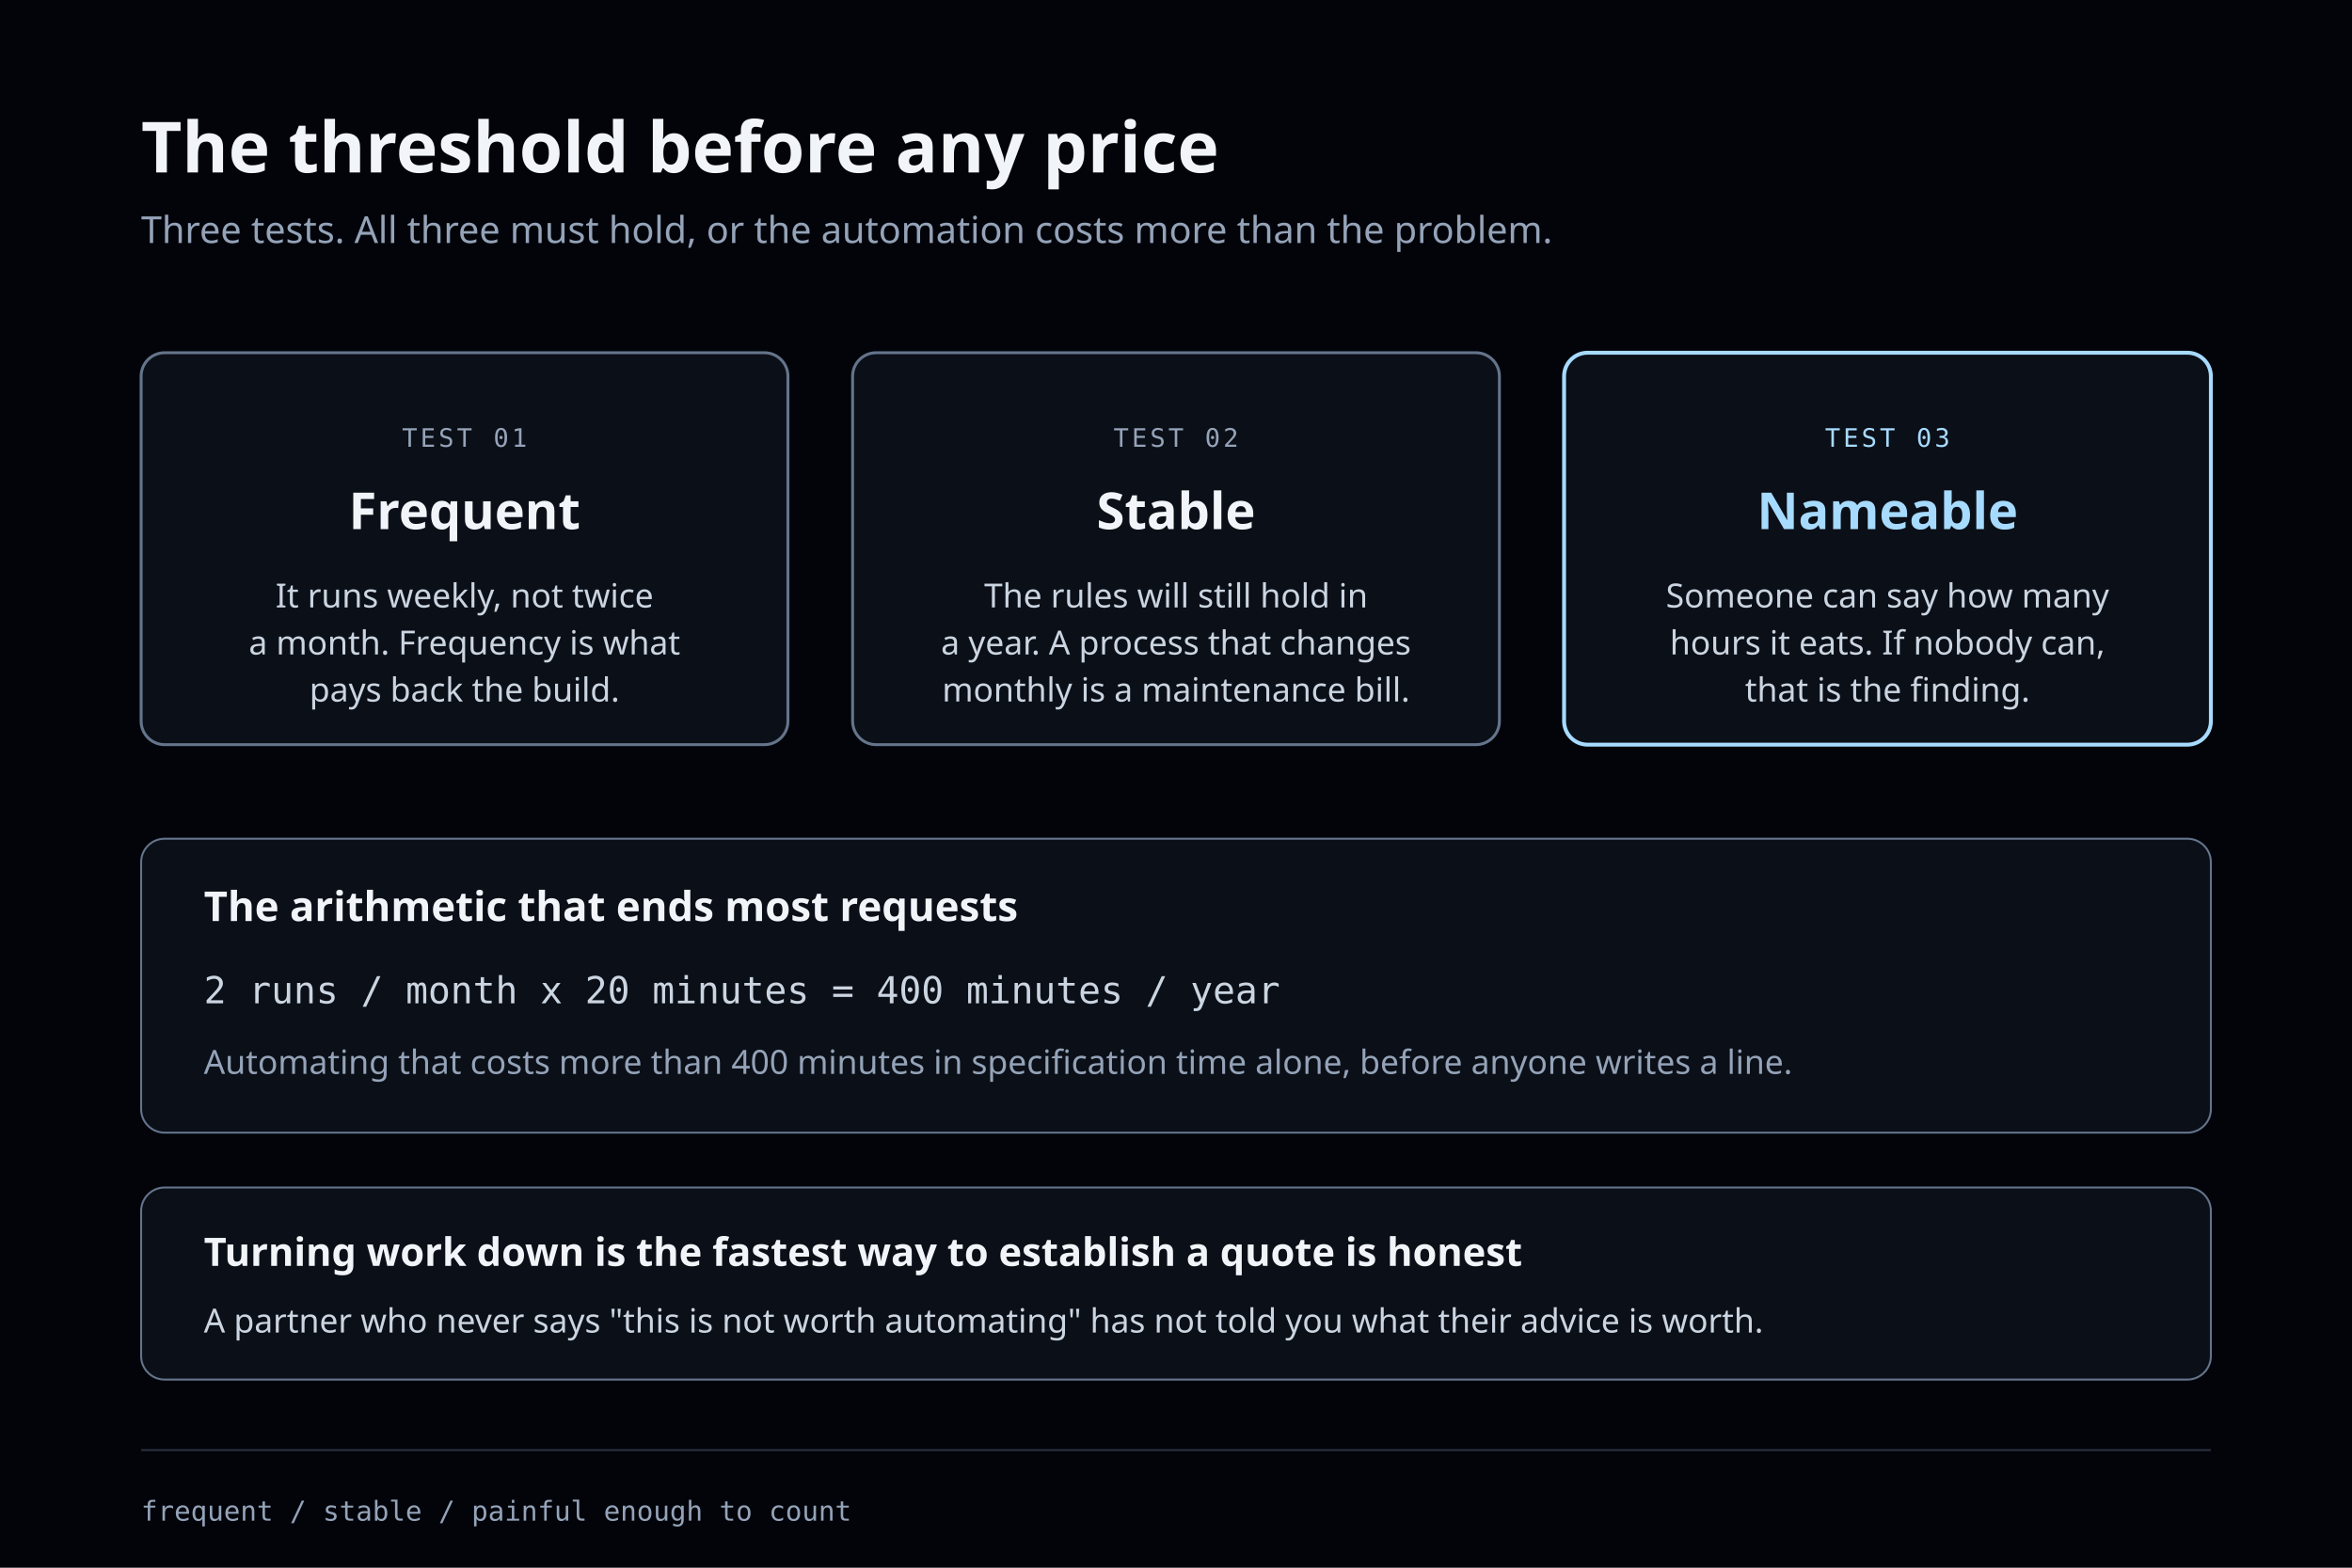
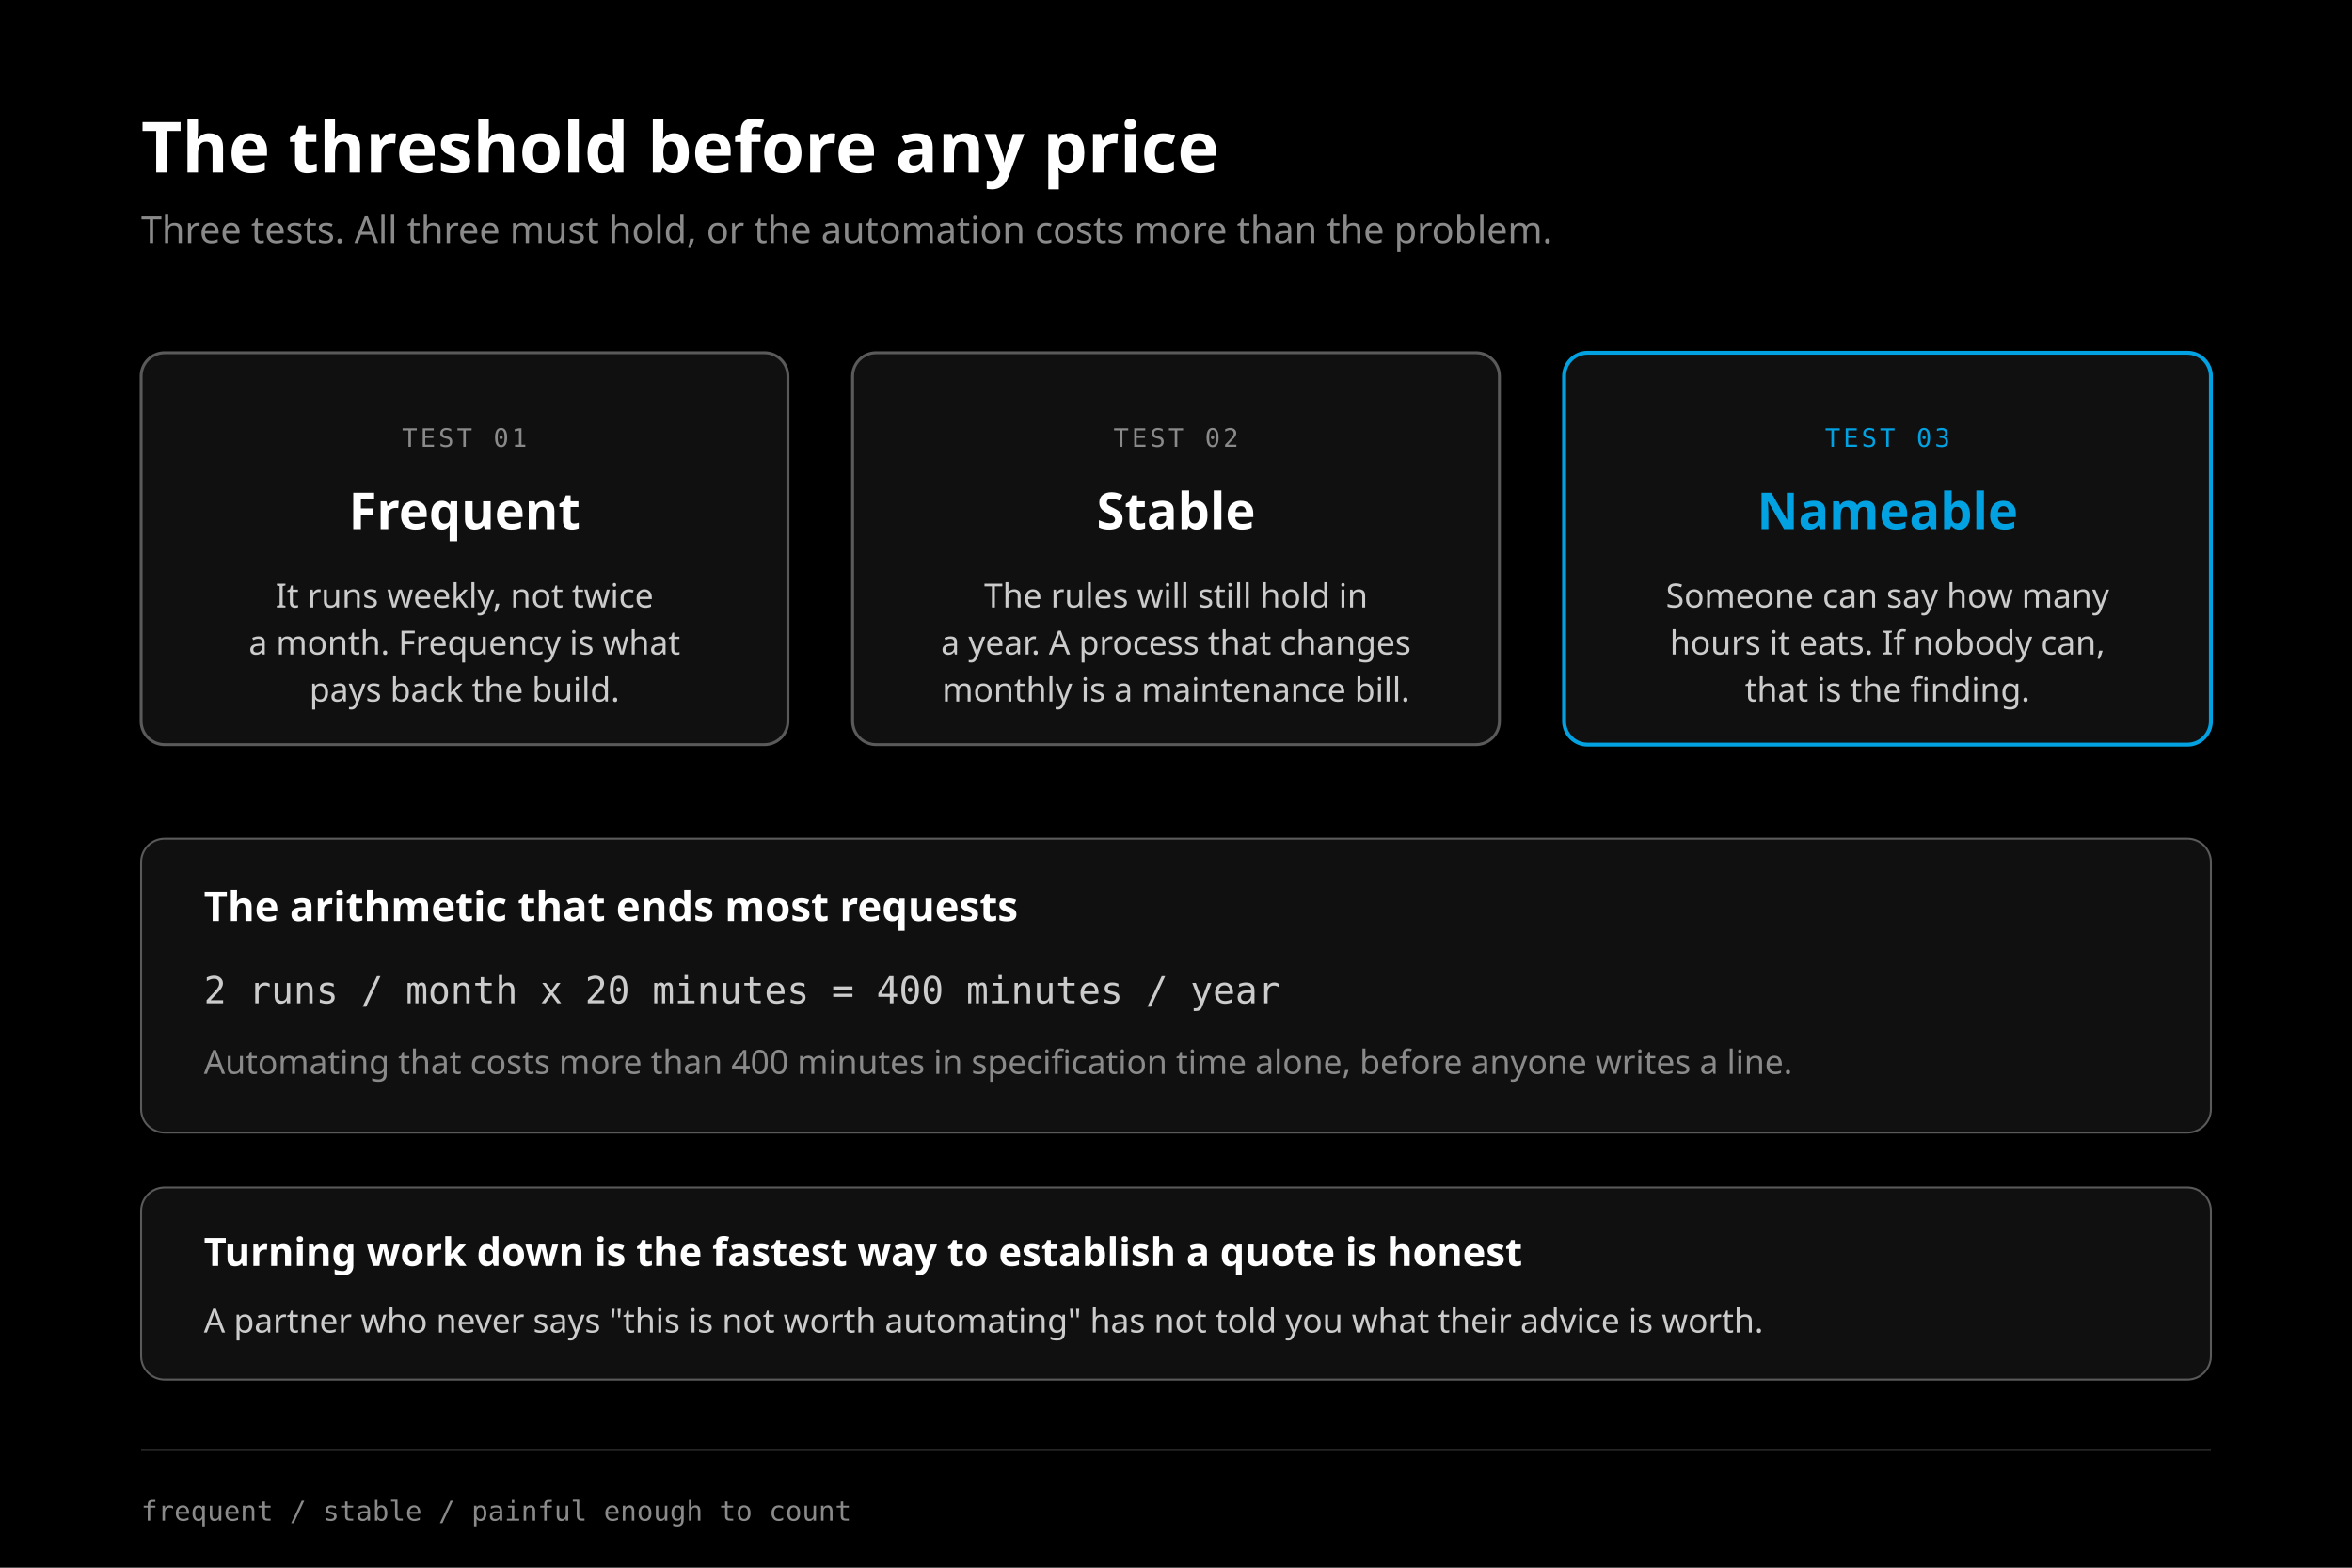
<svg xmlns="http://www.w3.org/2000/svg" viewBox="0 0 1200 800" role="img" aria-label="The automation threshold. Work must be frequent, stable for about a year, and painful enough that someone can name the hours. All three must hold, and if the hours cannot be named that is the finding.">
-   <rect width="1200" height="800" fill="#02040A" />
-   <text x="72" y="88" font-family="Urbanist" font-weight="700" font-size="36" fill="#F1F5F9">The threshold before any price</text>
-   <text x="72" y="124" font-family="Urbanist" font-weight="400" font-size="19" fill="#94A3B8">Three tests. All three must hold, or the automation costs more than the problem.</text>
-   <rect x="72" y="180" width="330" height="200" rx="12" fill="#0B0F17" stroke="#64748B" stroke-width="1.5" />
-   <text x="237" y="228" text-anchor="middle" font-family="ui-monospace, Consolas, monospace" font-size="13" fill="#94A3B8" letter-spacing="1.5">TEST 01</text>
-   <text x="237" y="270" text-anchor="middle" font-family="Urbanist" font-weight="700" font-size="26" fill="#F1F5F9">Frequent</text>
-   <text x="237" y="310" text-anchor="middle" font-family="Urbanist" font-weight="400" font-size="17" fill="#CBD5E1">It runs weekly, not twice</text>
-   <text x="237" y="334" text-anchor="middle" font-family="Urbanist" font-weight="400" font-size="17" fill="#CBD5E1">a month. Frequency is what</text>
-   <text x="237" y="358" text-anchor="middle" font-family="Urbanist" font-weight="400" font-size="17" fill="#CBD5E1">pays back the build.</text>
-   <rect x="435" y="180" width="330" height="200" rx="12" fill="#0B0F17" stroke="#64748B" stroke-width="1.5" />
-   <text x="600" y="228" text-anchor="middle" font-family="ui-monospace, Consolas, monospace" font-size="13" fill="#94A3B8" letter-spacing="1.5">TEST 02</text>
-   <text x="600" y="270" text-anchor="middle" font-family="Urbanist" font-weight="700" font-size="26" fill="#F1F5F9">Stable</text>
-   <text x="600" y="310" text-anchor="middle" font-family="Urbanist" font-weight="400" font-size="17" fill="#CBD5E1">The rules will still hold in</text>
-   <text x="600" y="334" text-anchor="middle" font-family="Urbanist" font-weight="400" font-size="17" fill="#CBD5E1">a year. A process that changes</text>
-   <text x="600" y="358" text-anchor="middle" font-family="Urbanist" font-weight="400" font-size="17" fill="#CBD5E1">monthly is a maintenance bill.</text>
-   <rect x="798" y="180" width="330" height="200" rx="12" fill="#0B0F17" stroke="#A6DAFF" stroke-width="2" />
-   <text x="963" y="228" text-anchor="middle" font-family="ui-monospace, Consolas, monospace" font-size="13" fill="#A6DAFF" letter-spacing="1.5">TEST 03</text>
-   <text x="963" y="270" text-anchor="middle" font-family="Urbanist" font-weight="700" font-size="26" fill="#A6DAFF">Nameable</text>
-   <text x="963" y="310" text-anchor="middle" font-family="Urbanist" font-weight="400" font-size="17" fill="#CBD5E1">Someone can say how many</text>
-   <text x="963" y="334" text-anchor="middle" font-family="Urbanist" font-weight="400" font-size="17" fill="#CBD5E1">hours it eats. If nobody can,</text>
-   <text x="963" y="358" text-anchor="middle" font-family="Urbanist" font-weight="400" font-size="17" fill="#CBD5E1">that is the finding.</text>
-   <rect x="72" y="428" width="1056" height="150" rx="12" fill="#0B0F17" stroke="#64748B" stroke-width="1" />
-   <text x="104" y="470" font-family="Urbanist" font-weight="700" font-size="21" fill="#F1F5F9">The arithmetic that ends most requests</text>
-   <text x="104" y="512" font-family="ui-monospace, Consolas, monospace" font-size="19" fill="#CBD5E1">2 runs / month  x  20 minutes  =  400 minutes / year</text>
-   <text x="104" y="548" font-family="Urbanist" font-weight="400" font-size="17" fill="#94A3B8">Automating that costs more than 400 minutes in specification time alone, before anyone writes a line.</text>
-   <rect x="72" y="606" width="1056" height="98" rx="12" fill="#0B0F17" stroke="#64748B" stroke-width="1" />
-   <text x="104" y="646" font-family="Urbanist" font-weight="700" font-size="20" fill="#F1F5F9">Turning work down is the fastest way to establish a quote is honest</text>
-   <text x="104" y="680" font-family="Urbanist" font-weight="400" font-size="17" fill="#CBD5E1">A partner who never says "this is not worth automating" has not told you what their advice is worth.</text>
-   <line x1="72" y1="740" x2="1128" y2="740" stroke="#64748B" stroke-width="1" opacity="0.4" />
-   <text x="72" y="776" font-family="ui-monospace, Consolas, monospace" font-size="14" fill="#94A3B8">frequent / stable / painful enough to count</text>
+   <rect width="1200" height="800" fill="#000000" />
+   <text x="72" y="88" font-family="Urbanist" font-weight="700" font-size="36" fill="#FFFFFF">The threshold before any price</text>
+   <text x="72" y="124" font-family="Urbanist" font-weight="400" font-size="19" fill="#8A8A8A">Three tests. All three must hold, or the automation costs more than the problem.</text>
+   <rect x="72" y="180" width="330" height="200" rx="12" fill="#101010" stroke="#5A5A5A" stroke-width="1.5" />
+   <text x="237" y="228" text-anchor="middle" font-family="ui-monospace, Consolas, monospace" font-size="13" fill="#8A8A8A" letter-spacing="1.5">TEST 01</text>
+   <text x="237" y="270" text-anchor="middle" font-family="Urbanist" font-weight="700" font-size="26" fill="#FFFFFF">Frequent</text>
+   <text x="237" y="310" text-anchor="middle" font-family="Urbanist" font-weight="400" font-size="17" fill="#CCCCCC">It runs weekly, not twice</text>
+   <text x="237" y="334" text-anchor="middle" font-family="Urbanist" font-weight="400" font-size="17" fill="#CCCCCC">a month. Frequency is what</text>
+   <text x="237" y="358" text-anchor="middle" font-family="Urbanist" font-weight="400" font-size="17" fill="#CCCCCC">pays back the build.</text>
+   <rect x="435" y="180" width="330" height="200" rx="12" fill="#101010" stroke="#5A5A5A" stroke-width="1.5" />
+   <text x="600" y="228" text-anchor="middle" font-family="ui-monospace, Consolas, monospace" font-size="13" fill="#8A8A8A" letter-spacing="1.5">TEST 02</text>
+   <text x="600" y="270" text-anchor="middle" font-family="Urbanist" font-weight="700" font-size="26" fill="#FFFFFF">Stable</text>
+   <text x="600" y="310" text-anchor="middle" font-family="Urbanist" font-weight="400" font-size="17" fill="#CCCCCC">The rules will still hold in</text>
+   <text x="600" y="334" text-anchor="middle" font-family="Urbanist" font-weight="400" font-size="17" fill="#CCCCCC">a year. A process that changes</text>
+   <text x="600" y="358" text-anchor="middle" font-family="Urbanist" font-weight="400" font-size="17" fill="#CCCCCC">monthly is a maintenance bill.</text>
+   <rect x="798" y="180" width="330" height="200" rx="12" fill="#101010" stroke="#02A1E1" stroke-width="2" />
+   <text x="963" y="228" text-anchor="middle" font-family="ui-monospace, Consolas, monospace" font-size="13" fill="#02A1E1" letter-spacing="1.5">TEST 03</text>
+   <text x="963" y="270" text-anchor="middle" font-family="Urbanist" font-weight="700" font-size="26" fill="#02A1E1">Nameable</text>
+   <text x="963" y="310" text-anchor="middle" font-family="Urbanist" font-weight="400" font-size="17" fill="#CCCCCC">Someone can say how many</text>
+   <text x="963" y="334" text-anchor="middle" font-family="Urbanist" font-weight="400" font-size="17" fill="#CCCCCC">hours it eats. If nobody can,</text>
+   <text x="963" y="358" text-anchor="middle" font-family="Urbanist" font-weight="400" font-size="17" fill="#CCCCCC">that is the finding.</text>
+   <rect x="72" y="428" width="1056" height="150" rx="12" fill="#101010" stroke="#5A5A5A" stroke-width="1" />
+   <text x="104" y="470" font-family="Urbanist" font-weight="700" font-size="21" fill="#FFFFFF">The arithmetic that ends most requests</text>
+   <text x="104" y="512" font-family="ui-monospace, Consolas, monospace" font-size="19" fill="#CCCCCC">2 runs / month  x  20 minutes  =  400 minutes / year</text>
+   <text x="104" y="548" font-family="Urbanist" font-weight="400" font-size="17" fill="#8A8A8A">Automating that costs more than 400 minutes in specification time alone, before anyone writes a line.</text>
+   <rect x="72" y="606" width="1056" height="98" rx="12" fill="#101010" stroke="#5A5A5A" stroke-width="1" />
+   <text x="104" y="646" font-family="Urbanist" font-weight="700" font-size="20" fill="#FFFFFF">Turning work down is the fastest way to establish a quote is honest</text>
+   <text x="104" y="680" font-family="Urbanist" font-weight="400" font-size="17" fill="#CCCCCC">A partner who never says "this is not worth automating" has not told you what their advice is worth.</text>
+   <line x1="72" y1="740" x2="1128" y2="740" stroke="#5A5A5A" stroke-width="1" opacity="0.4" />
+   <text x="72" y="776" font-family="ui-monospace, Consolas, monospace" font-size="14" fill="#8A8A8A">frequent / stable / painful enough to count</text>
</svg>
